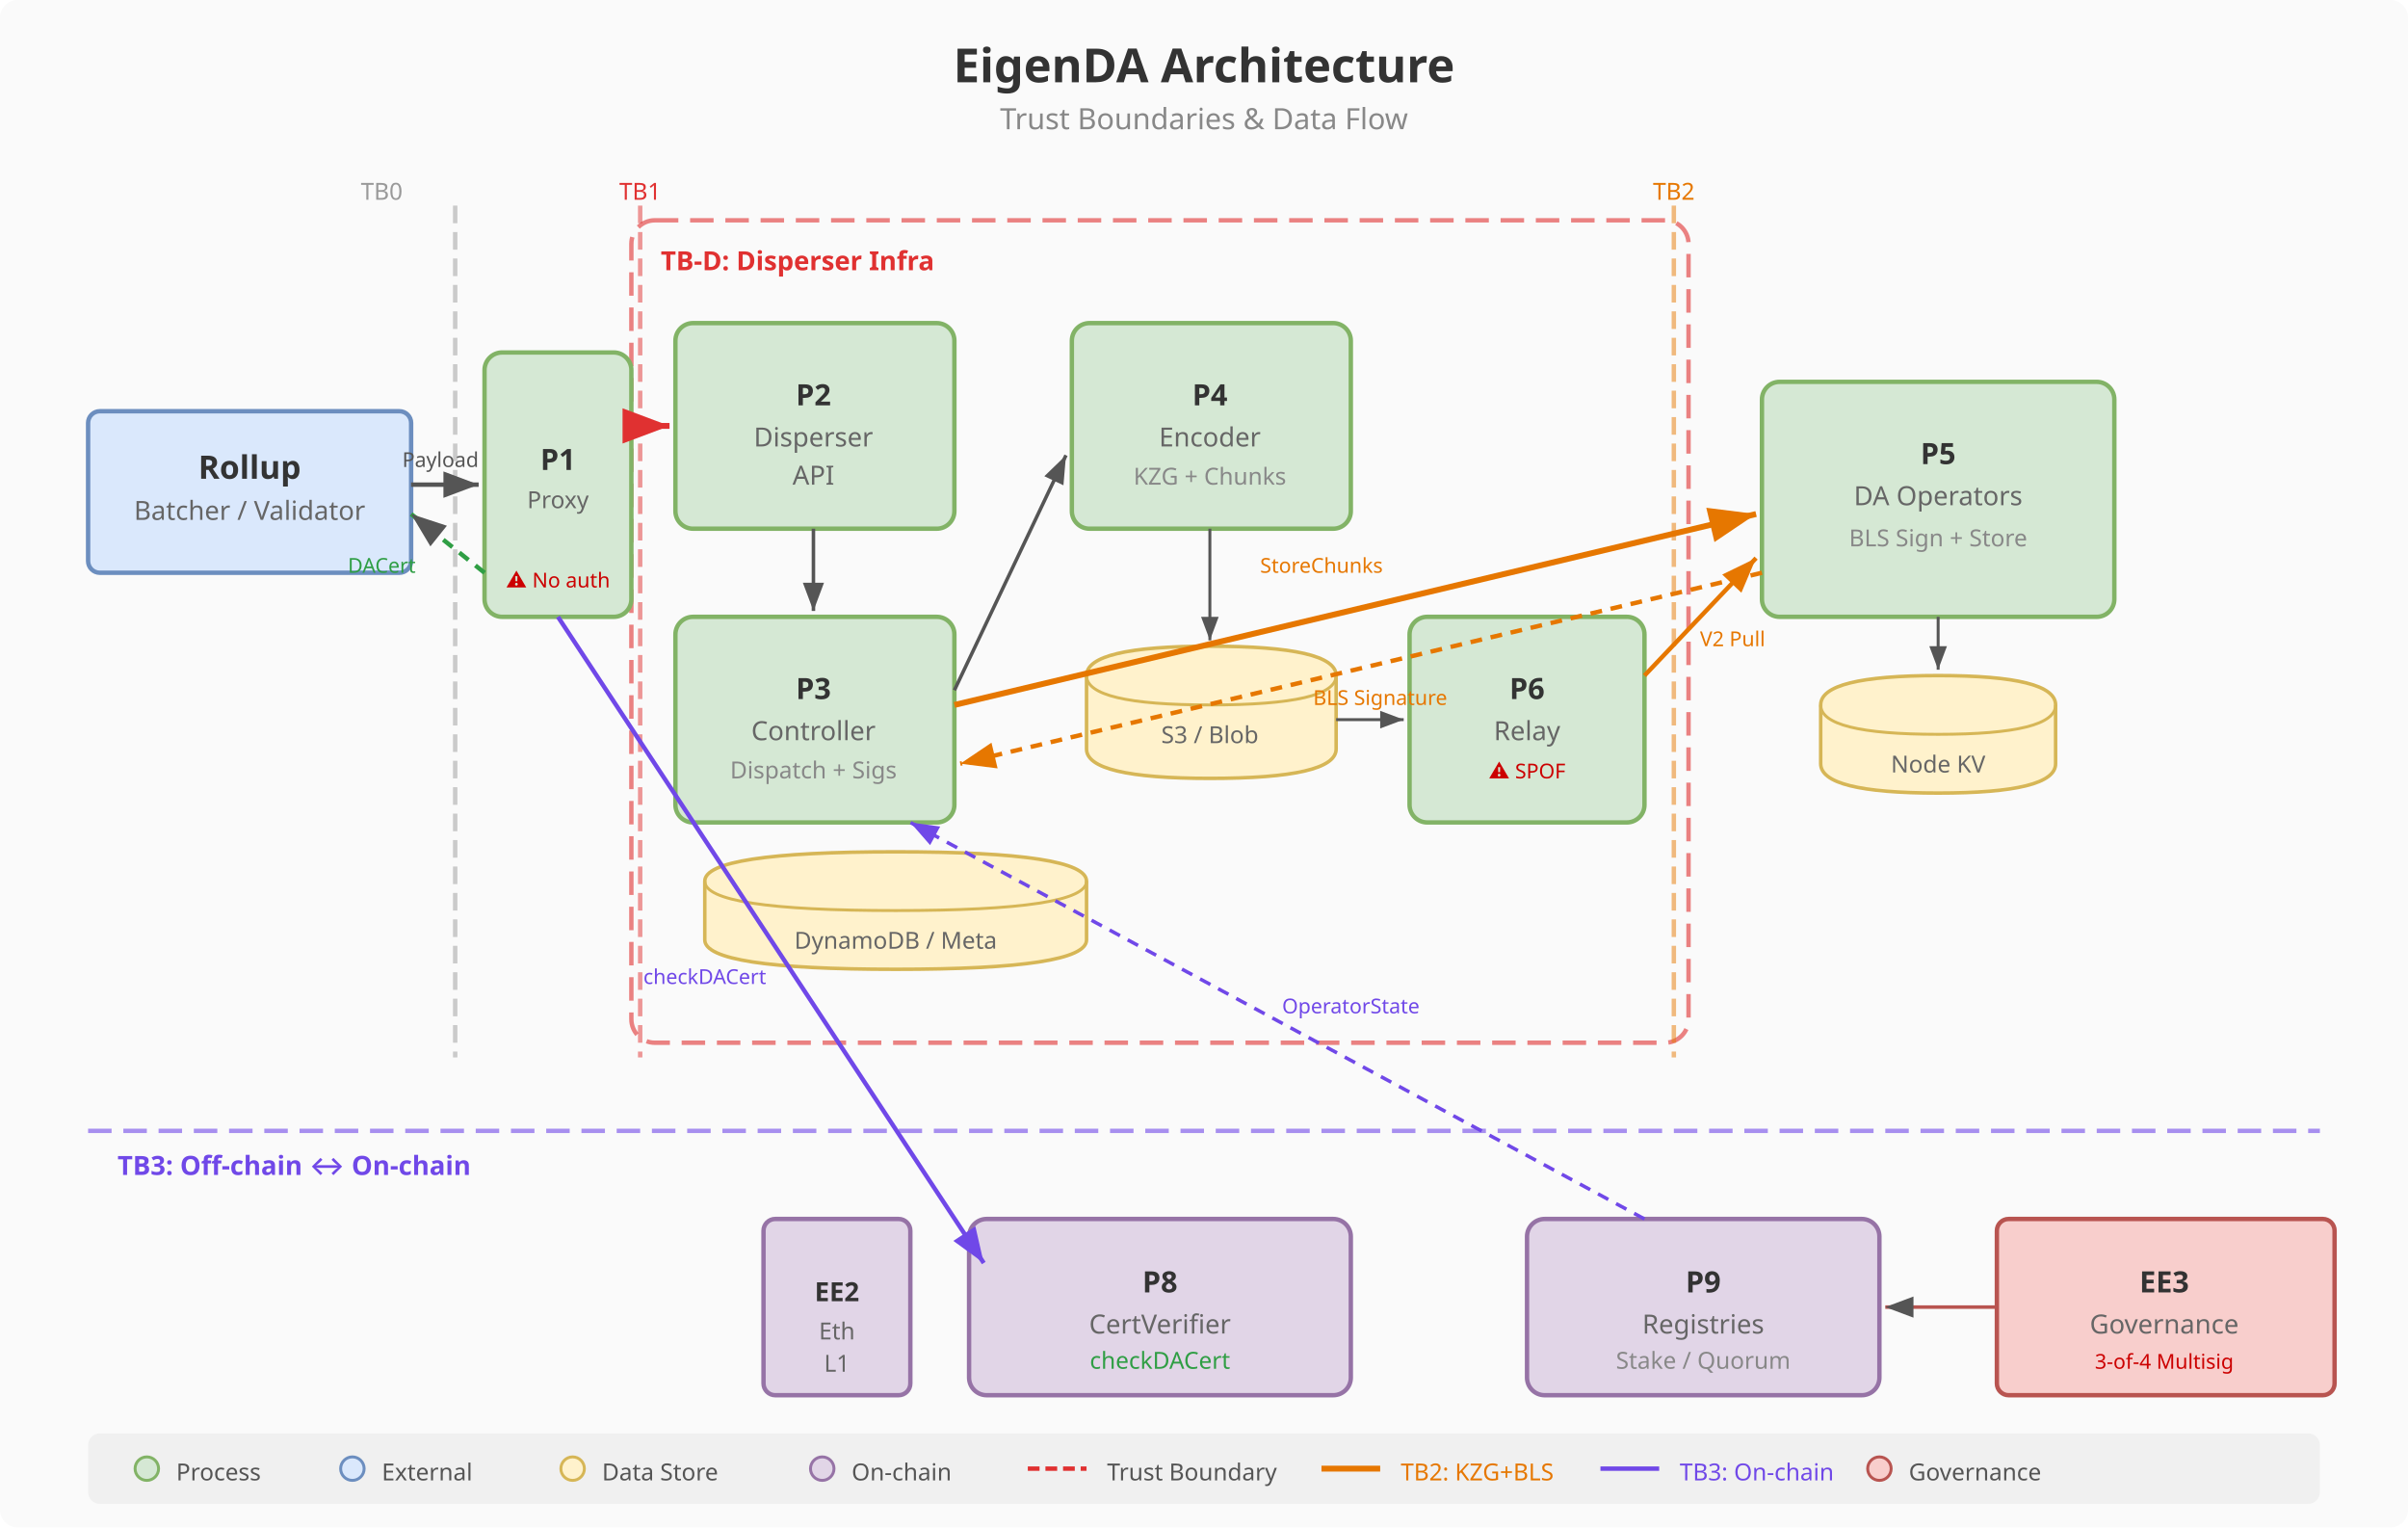
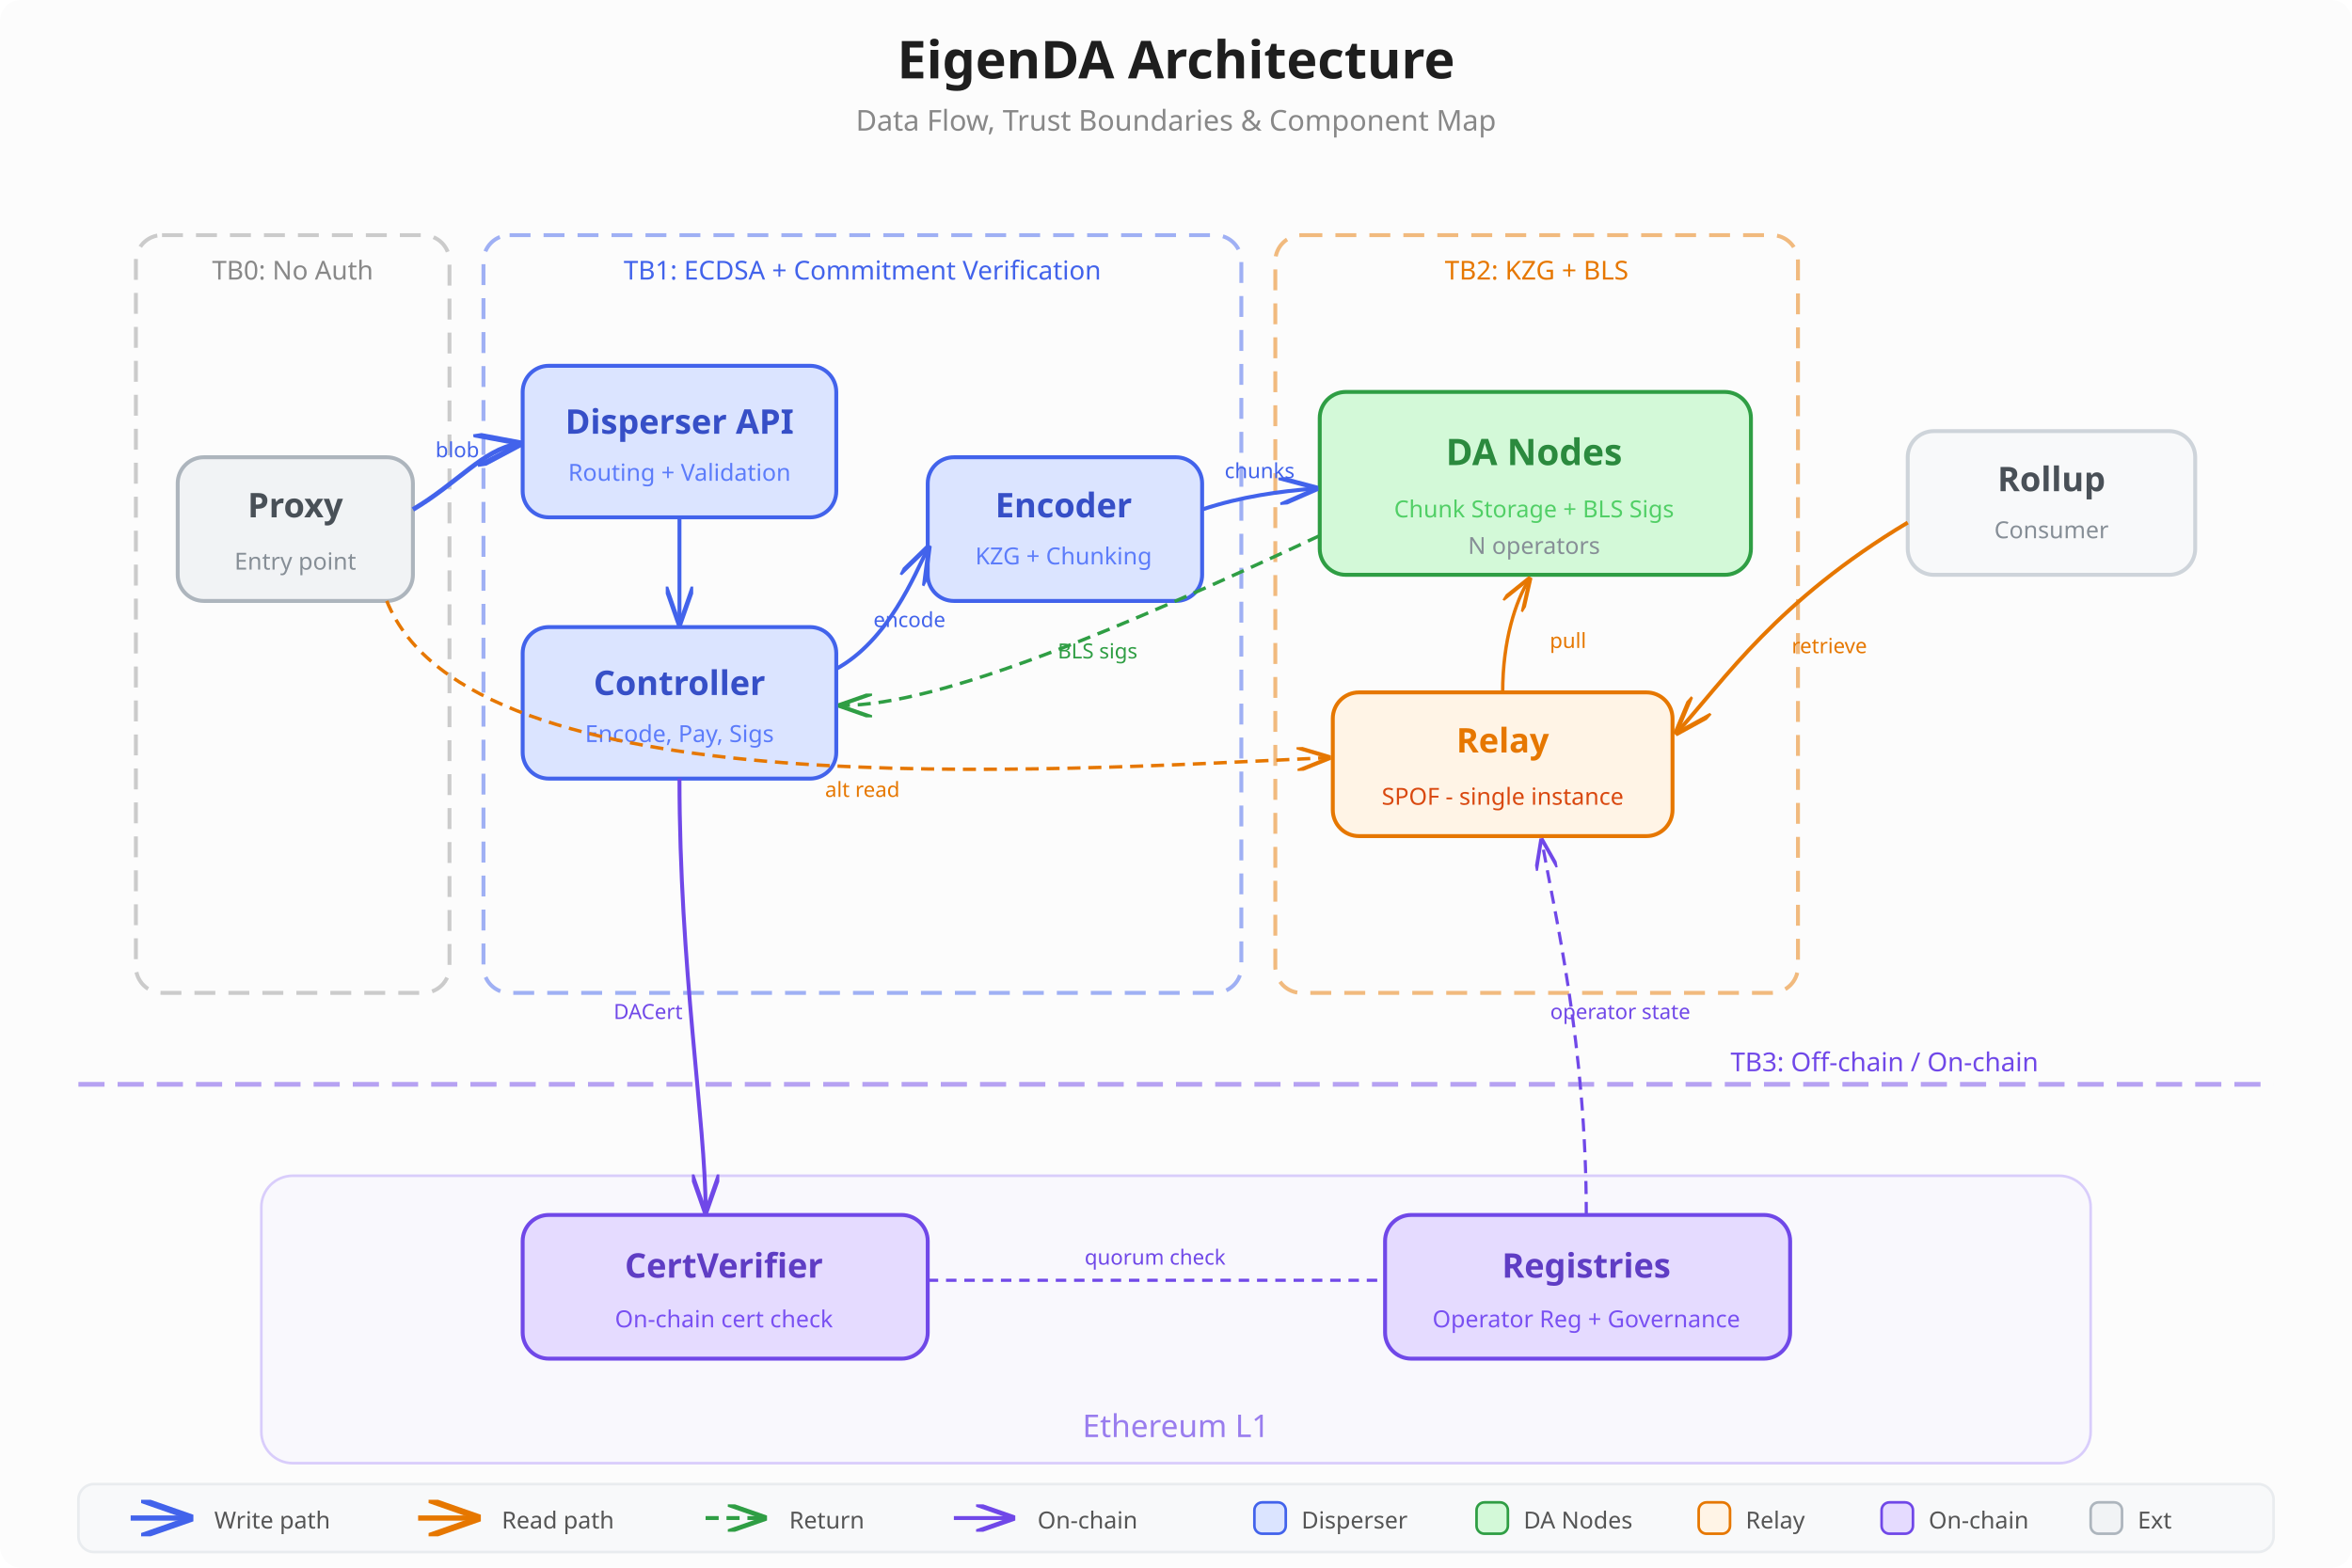
- <svg xmlns="http://www.w3.org/2000/svg" viewBox="0 0 820 520" width="820" height="520" font-family="'Segoe UI', system-ui, -apple-system, sans-serif" font-size="12">
+ <svg xmlns="http://www.w3.org/2000/svg" viewBox="0 0 900 600" width="900" height="600">
  <defs>
-     <marker id="arrow-e" markerWidth="8" markerHeight="6" refX="8" refY="3" orient="auto">
-       <path d="M0,0 L8,3 L0,6 Z" fill="#555" />
+     <marker id="arr" markerWidth="10" markerHeight="7" refX="9" refY="3.5" orient="auto">
+       <path d="M0,0 L10,3.5 L0,7" fill="none" stroke="#555" stroke-width="1.2" />
    </marker>
-     <marker id="arrow-red-e" markerWidth="8" markerHeight="6" refX="8" refY="3" orient="auto">
-       <path d="M0,0 L8,3 L0,6 Z" fill="#e03131" />
+     <marker id="arr-blue" markerWidth="10" markerHeight="7" refX="9" refY="3.5" orient="auto">
+       <path d="M0,0 L10,3.5 L0,7" fill="none" stroke="#4263eb" stroke-width="1.2" />
    </marker>
-     <marker id="arrow-purple-e" markerWidth="8" markerHeight="6" refX="8" refY="3" orient="auto">
-       <path d="M0,0 L8,3 L0,6 Z" fill="#7048e8" />
+     <marker id="arr-green" markerWidth="10" markerHeight="7" refX="9" refY="3.5" orient="auto">
+       <path d="M0,0 L10,3.5 L0,7" fill="none" stroke="#2f9e44" stroke-width="1.2" />
    </marker>
-     <marker id="arrow-orange-e" markerWidth="8" markerHeight="6" refX="8" refY="3" orient="auto">
-       <path d="M0,0 L8,3 L0,6 Z" fill="#e67700" />
+     <marker id="arr-orange" markerWidth="10" markerHeight="7" refX="9" refY="3.5" orient="auto">
+       <path d="M0,0 L10,3.5 L0,7" fill="none" stroke="#e67700" stroke-width="1.2" />
+     </marker>
+     <marker id="arr-purple" markerWidth="10" markerHeight="7" refX="9" refY="3.5" orient="auto">
+       <path d="M0,0 L10,3.5 L0,7" fill="none" stroke="#7048e8" stroke-width="1.2" />
    </marker>
  </defs>
-   <rect width="820" height="520" fill="#fafafa" rx="6" />
-   <text x="410" y="28" text-anchor="middle" font-size="16" font-weight="bold" fill="#333">EigenDA Architecture</text>
-   <text x="410" y="44" text-anchor="middle" font-size="10" fill="#888">Trust Boundaries &amp; Data Flow</text>
-   <rect x="215" y="75" width="360" height="280" rx="8" fill="none" stroke="#e03131" stroke-width="1.5" stroke-dasharray="8,4" opacity="0.6" />
-   <text x="225" y="92" font-size="9" fill="#e03131" font-weight="600">TB-D: Disperser Infra</text>
-   <line x1="30" y1="385" x2="790" y2="385" stroke="#7048e8" stroke-width="1.5" stroke-dasharray="8,4" opacity="0.6" />
-   <text x="40" y="400" font-size="9" fill="#7048e8" font-weight="600">TB3: Off-chain ↔ On-chain</text>
-   <line x1="155" y1="70" x2="155" y2="360" stroke="#999" stroke-width="1.5" stroke-dasharray="6,3" opacity="0.5" />
-   <text x="130" y="68" font-size="8" fill="#999" text-anchor="middle">TB0</text>
-   <line x1="218" y1="70" x2="218" y2="360" stroke="#e03131" stroke-width="1.5" stroke-dasharray="6,3" opacity="0.5" />
-   <text x="218" y="68" font-size="8" fill="#e03131" text-anchor="middle">TB1</text>
-   <line x1="570" y1="70" x2="570" y2="360" stroke="#e67700" stroke-width="1.5" stroke-dasharray="6,3" opacity="0.5" />
-   <text x="570" y="68" font-size="8" fill="#e67700" text-anchor="middle">TB2</text>
-   <rect x="30" y="140" width="110" height="55" rx="4" fill="#dae8fc" stroke="#6c8ebf" stroke-width="1.5" />
-   <text x="85" y="163" text-anchor="middle" font-size="11" font-weight="600" fill="#333">Rollup</text>
-   <text x="85" y="177" text-anchor="middle" font-size="9" fill="#666">Batcher / Validator</text>
-   <rect x="165" y="120" width="50" height="90" rx="6" fill="#d5e8d4" stroke="#82b366" stroke-width="1.5" />
-   <text x="190" y="160" text-anchor="middle" font-size="10" font-weight="600" fill="#333">P1</text>
-   <text x="190" y="173" text-anchor="middle" font-size="8" fill="#666">Proxy</text>
-   <text x="190" y="200" text-anchor="middle" font-size="7" fill="#c00">⚠ No auth</text>
-   <rect x="230" y="110" width="95" height="70" rx="6" fill="#d5e8d4" stroke="#82b366" stroke-width="1.5" />
-   <text x="277" y="138" text-anchor="middle" font-size="10" font-weight="600" fill="#333">P2</text>
-   <text x="277" y="152" text-anchor="middle" font-size="9" fill="#666">Disperser</text>
-   <text x="277" y="165" text-anchor="middle" font-size="9" fill="#666">API</text>
-   <rect x="230" y="210" width="95" height="70" rx="6" fill="#d5e8d4" stroke="#82b366" stroke-width="1.5" />
-   <text x="277" y="238" text-anchor="middle" font-size="10" font-weight="600" fill="#333">P3</text>
-   <text x="277" y="252" text-anchor="middle" font-size="9" fill="#666">Controller</text>
-   <text x="277" y="265" text-anchor="middle" font-size="8" fill="#888">Dispatch + Sigs</text>
-   <rect x="365" y="110" width="95" height="70" rx="6" fill="#d5e8d4" stroke="#82b366" stroke-width="1.5" />
-   <text x="412" y="138" text-anchor="middle" font-size="10" font-weight="600" fill="#333">P4</text>
-   <text x="412" y="152" text-anchor="middle" font-size="9" fill="#666">Encoder</text>
-   <text x="412" y="165" text-anchor="middle" font-size="8" fill="#888">KZG + Chunks</text>
-   <path d="M370,230 Q370,220 412,220 Q455,220 455,230 L455,255 Q455,265 412,265 Q370,265 370,255 Z" fill="#fff2cc" stroke="#d6b656" stroke-width="1.2" />
-   <path d="M370,230 Q370,240 412,240 Q455,240 455,230" fill="none" stroke="#d6b656" stroke-width="1" />
-   <text x="412" y="253" text-anchor="middle" font-size="8" fill="#666">S3 / Blob</text>
-   <rect x="480" y="210" width="80" height="70" rx="6" fill="#d5e8d4" stroke="#82b366" stroke-width="1.5" />
-   <text x="520" y="238" text-anchor="middle" font-size="10" font-weight="600" fill="#333">P6</text>
-   <text x="520" y="252" text-anchor="middle" font-size="9" fill="#666">Relay</text>
-   <text x="520" y="265" text-anchor="middle" font-size="7" fill="#c00">⚠ SPOF</text>
-   <rect x="600" y="130" width="120" height="80" rx="6" fill="#d5e8d4" stroke="#82b366" stroke-width="1.5" />
-   <text x="660" y="158" text-anchor="middle" font-size="10" font-weight="600" fill="#333">P5</text>
-   <text x="660" y="172" text-anchor="middle" font-size="9" fill="#666">DA Operators</text>
-   <text x="660" y="186" text-anchor="middle" font-size="8" fill="#888">BLS Sign + Store</text>
-   <path d="M620,240 Q620,230 660,230 Q700,230 700,240 L700,260 Q700,270 660,270 Q620,270 620,260 Z" fill="#fff2cc" stroke="#d6b656" stroke-width="1.2" />
-   <path d="M620,240 Q620,250 660,250 Q700,250 700,240" fill="none" stroke="#d6b656" stroke-width="1" />
-   <text x="660" y="263" text-anchor="middle" font-size="8" fill="#666">Node KV</text>
-   <path d="M240,300 Q240,290 305,290 Q370,290 370,300 L370,320 Q370,330 305,330 Q240,330 240,320 Z" fill="#fff2cc" stroke="#d6b656" stroke-width="1.2" />
-   <path d="M240,300 Q240,310 305,310 Q370,310 370,300" fill="none" stroke="#d6b656" stroke-width="1" />
-   <text x="305" y="323" text-anchor="middle" font-size="8" fill="#666">DynamoDB / Meta</text>
-   <rect x="330" y="415" width="130" height="60" rx="6" fill="#e1d5e7" stroke="#9673a6" stroke-width="1.5" />
-   <text x="395" y="440" text-anchor="middle" font-size="10" font-weight="600" fill="#333">P8</text>
-   <text x="395" y="454" text-anchor="middle" font-size="9" fill="#666">CertVerifier</text>
-   <text x="395" y="466" text-anchor="middle" font-size="8" fill="#2f9e44">checkDACert</text>
-   <rect x="520" y="415" width="120" height="60" rx="6" fill="#e1d5e7" stroke="#9673a6" stroke-width="1.5" />
-   <text x="580" y="440" text-anchor="middle" font-size="10" font-weight="600" fill="#333">P9</text>
-   <text x="580" y="454" text-anchor="middle" font-size="9" fill="#666">Registries</text>
-   <text x="580" y="466" text-anchor="middle" font-size="8" fill="#888">Stake / Quorum</text>
-   <rect x="260" y="415" width="50" height="60" rx="4" fill="#e1d5e7" stroke="#9673a6" stroke-width="1.5" />
-   <text x="285" y="443" text-anchor="middle" font-size="9" font-weight="600" fill="#333">EE2</text>
-   <text x="285" y="456" text-anchor="middle" font-size="8" fill="#666">Eth</text>
-   <text x="285" y="467" text-anchor="middle" font-size="8" fill="#666">L1</text>
-   <rect x="680" y="415" width="115" height="60" rx="4" fill="#f8cecc" stroke="#b85450" stroke-width="1.5" />
-   <text x="737" y="440" text-anchor="middle" font-size="10" font-weight="600" fill="#333">EE3</text>
-   <text x="737" y="454" text-anchor="middle" font-size="9" fill="#666">Governance</text>
-   <text x="737" y="466" text-anchor="middle" font-size="7" fill="#c00">3-of-4 Multisig</text>
-   <line x1="140" y1="165" x2="163" y2="165" stroke="#555" stroke-width="1.5" marker-end="url(#arrow-e)" />
-   <text x="150" y="159" text-anchor="middle" font-size="7" fill="#555">Payload</text>
-   <line x1="215" y1="145" x2="228" y2="145" stroke="#e03131" stroke-width="2" marker-end="url(#arrow-red-e)" />
-   <line x1="277" y1="180" x2="277" y2="208" stroke="#555" stroke-width="1.2" marker-end="url(#arrow-e)" />
-   <line x1="325" y1="235" x2="363" y2="155" stroke="#555" stroke-width="1.2" marker-end="url(#arrow-e)" />
-   <line x1="412" y1="180" x2="412" y2="218" stroke="#555" stroke-width="1" marker-end="url(#arrow-e)" />
-   <line x1="455" y1="245" x2="478" y2="245" stroke="#555" stroke-width="1" marker-end="url(#arrow-e)" />
-   <line x1="325" y1="240" x2="598" y2="175" stroke="#e67700" stroke-width="2" marker-end="url(#arrow-orange-e)" />
-   <text x="450" y="195" text-anchor="middle" font-size="7" fill="#e67700">StoreChunks</text>
-   <line x1="600" y1="195" x2="327" y2="260" stroke="#e67700" stroke-width="1.5" stroke-dasharray="4,3" marker-end="url(#arrow-orange-e)" />
-   <text x="470" y="240" text-anchor="middle" font-size="7" fill="#e67700">BLS Signature</text>
-   <line x1="660" y1="210" x2="660" y2="228" stroke="#555" stroke-width="1" marker-end="url(#arrow-e)" />
-   <line x1="560" y1="230" x2="598" y2="190" stroke="#e67700" stroke-width="1.5" marker-end="url(#arrow-orange-e)" />
-   <text x="590" y="220" text-anchor="middle" font-size="7" fill="#e67700">V2 Pull</text>
-   <line x1="190" y1="210" x2="335" y2="430" stroke="#7048e8" stroke-width="1.5" marker-end="url(#arrow-purple-e)" />
-   <text x="240" y="335" text-anchor="middle" font-size="7" fill="#7048e8">checkDACert</text>
-   <line x1="560" y1="415" x2="310" y2="280" stroke="#7048e8" stroke-width="1.2" stroke-dasharray="4,3" marker-end="url(#arrow-purple-e)" />
-   <text x="460" y="345" text-anchor="middle" font-size="7" fill="#7048e8">OperatorState</text>
-   <line x1="680" y1="445" x2="642" y2="445" stroke="#b85450" stroke-width="1.2" marker-end="url(#arrow-e)" />
-   <line x1="165" y1="195" x2="140" y2="175" stroke="#2f9e44" stroke-width="1.5" stroke-dasharray="4,3" marker-end="url(#arrow-e)" />
-   <text x="130" y="195" text-anchor="middle" font-size="7" fill="#2f9e44">DACert</text>
-   <rect x="30" y="488" width="760" height="24" rx="4" fill="#f0f0f0" stroke="none" />
-   <circle cx="50" cy="500" r="4" fill="#d5e8d4" stroke="#82b366" />
-   <text x="60" y="504" font-size="8" fill="#555">Process</text>
-   <circle cx="120" cy="500" r="4" fill="#dae8fc" stroke="#6c8ebf" />
-   <text x="130" y="504" font-size="8" fill="#555">External</text>
-   <circle cx="195" cy="500" r="4" fill="#fff2cc" stroke="#d6b656" />
-   <text x="205" y="504" font-size="8" fill="#555">Data Store</text>
-   <circle cx="280" cy="500" r="4" fill="#e1d5e7" stroke="#9673a6" />
-   <text x="290" y="504" font-size="8" fill="#555">On-chain</text>
-   <line x1="350" y1="500" x2="370" y2="500" stroke="#e03131" stroke-width="1.5" stroke-dasharray="4,2" />
-   <text x="377" y="504" font-size="8" fill="#555">Trust Boundary</text>
-   <line x1="450" y1="500" x2="470" y2="500" stroke="#e67700" stroke-width="2" />
-   <text x="477" y="504" font-size="8" fill="#e67700">TB2: KZG+BLS</text>
-   <line x1="545" y1="500" x2="565" y2="500" stroke="#7048e8" stroke-width="1.5" />
-   <text x="572" y="504" font-size="8" fill="#7048e8">TB3: On-chain</text>
-   <circle cx="640" cy="500" r="4" fill="#f8cecc" stroke="#b85450" />
-   <text x="650" y="504" font-size="8" fill="#555">Governance</text>
+   <rect width="900" height="600" fill="#fcfcfc" rx="8" />
+   <text x="450" y="30" text-anchor="middle" font-family="Virgil, Segoe UI Emoji, Noto Color Emoji" font-size="20" font-weight="bold" fill="#1e1e1e">EigenDA Architecture</text>
+   <text x="450" y="50" text-anchor="middle" font-family="Virgil, Segoe UI Emoji, Noto Color Emoji" font-size="11" fill="#888">Data Flow, Trust Boundaries &amp; Component Map</text>
+   <rect x="52" y="90" width="120" height="290" rx="10" fill="none" stroke="#aaa" stroke-width="1.5" stroke-dasharray="8,5" opacity="0.6" />
+   <text x="112" y="107" text-anchor="middle" font-family="Virgil, Segoe UI Emoji, Noto Color Emoji" font-size="10" fill="#888">TB0: No Auth</text>
+   <rect x="185" y="90" width="290" height="290" rx="10" fill="none" stroke="#4263eb" stroke-width="1.5" stroke-dasharray="8,5" opacity="0.5" />
+   <text x="330" y="107" text-anchor="middle" font-family="Virgil, Segoe UI Emoji, Noto Color Emoji" font-size="10" fill="#4263eb">TB1: ECDSA + Commitment Verification</text>
+   <rect x="488" y="90" width="200" height="290" rx="10" fill="none" stroke="#e67700" stroke-width="1.5" stroke-dasharray="8,5" opacity="0.5" />
+   <text x="588" y="107" text-anchor="middle" font-family="Virgil, Segoe UI Emoji, Noto Color Emoji" font-size="10" fill="#e67700">TB2: KZG + BLS</text>
+   <line x1="30" y1="415" x2="870" y2="415" stroke="#7048e8" stroke-width="1.8" stroke-dasharray="10,5" opacity="0.5" />
+   <text x="780" y="410" text-anchor="end" font-family="Virgil, Segoe UI Emoji, Noto Color Emoji" font-size="10" fill="#7048e8">TB3: Off-chain / On-chain</text>
+   <rect x="68" y="175" width="90" height="55" rx="10" fill="#f1f3f5" stroke="#adb5bd" stroke-width="1.5" />
+   <text x="113" y="198" text-anchor="middle" font-family="Virgil, Segoe UI Emoji, Noto Color Emoji" font-size="13" font-weight="bold" fill="#495057">Proxy</text>
+   <text x="113" y="218" text-anchor="middle" font-family="Virgil, Segoe UI Emoji, Noto Color Emoji" font-size="9" fill="#868e96">Entry point</text>
+   <rect x="200" y="140" width="120" height="58" rx="10" fill="#dbe4ff" stroke="#4263eb" stroke-width="1.5" />
+   <text x="260" y="166" text-anchor="middle" font-family="Virgil, Segoe UI Emoji, Noto Color Emoji" font-size="13" font-weight="bold" fill="#364fc7">Disperser API</text>
+   <text x="260" y="184" text-anchor="middle" font-family="Virgil, Segoe UI Emoji, Noto Color Emoji" font-size="9" fill="#5c7cfa">Routing + Validation</text>
+   <rect x="200" y="240" width="120" height="58" rx="10" fill="#dbe4ff" stroke="#4263eb" stroke-width="1.5" />
+   <text x="260" y="266" text-anchor="middle" font-family="Virgil, Segoe UI Emoji, Noto Color Emoji" font-size="13" font-weight="bold" fill="#364fc7">Controller</text>
+   <text x="260" y="284" text-anchor="middle" font-family="Virgil, Segoe UI Emoji, Noto Color Emoji" font-size="9" fill="#5c7cfa">Encode, Pay, Sigs</text>
+   <rect x="355" y="175" width="105" height="55" rx="10" fill="#dbe4ff" stroke="#4263eb" stroke-width="1.5" />
+   <text x="407" y="198" text-anchor="middle" font-family="Virgil, Segoe UI Emoji, Noto Color Emoji" font-size="13" font-weight="bold" fill="#364fc7">Encoder</text>
+   <text x="407" y="216" text-anchor="middle" font-family="Virgil, Segoe UI Emoji, Noto Color Emoji" font-size="9" fill="#5c7cfa">KZG + Chunking</text>
+   <rect x="505" y="150" width="165" height="70" rx="10" fill="#d3f9d8" stroke="#2f9e44" stroke-width="1.5" />
+   <text x="587" y="178" text-anchor="middle" font-family="Virgil, Segoe UI Emoji, Noto Color Emoji" font-size="14" font-weight="bold" fill="#2b8a3e">DA Nodes</text>
+   <text x="587" y="198" text-anchor="middle" font-family="Virgil, Segoe UI Emoji, Noto Color Emoji" font-size="9" fill="#51cf66">Chunk Storage + BLS Sigs</text>
+   <text x="587" y="212" text-anchor="middle" font-family="Virgil, Segoe UI Emoji, Noto Color Emoji" font-size="9" fill="#868e96">N operators</text>
+   <rect x="510" y="265" width="130" height="55" rx="10" fill="#fff4e6" stroke="#e67700" stroke-width="1.5" />
+   <text x="575" y="288" text-anchor="middle" font-family="Virgil, Segoe UI Emoji, Noto Color Emoji" font-size="13" font-weight="bold" fill="#e67700">Relay</text>
+   <text x="575" y="308" text-anchor="middle" font-family="Virgil, Segoe UI Emoji, Noto Color Emoji" font-size="9" fill="#d9480f">SPOF - single instance</text>
+   <rect x="730" y="165" width="110" height="55" rx="10" fill="#f8f9fa" stroke="#ced4da" stroke-width="1.5" />
+   <text x="785" y="188" text-anchor="middle" font-family="Virgil, Segoe UI Emoji, Noto Color Emoji" font-size="13" font-weight="bold" fill="#495057">Rollup</text>
+   <text x="785" y="206" text-anchor="middle" font-family="Virgil, Segoe UI Emoji, Noto Color Emoji" font-size="9" fill="#868e96">Consumer</text>
+   <rect x="100" y="450" width="700" height="110" rx="12" fill="#f3f0ff" stroke="#9775fa" stroke-width="1" opacity="0.35" />
+   <text x="450" y="550" text-anchor="middle" font-family="Virgil, Segoe UI Emoji, Noto Color Emoji" font-size="12" fill="#7048e8" opacity="0.7">Ethereum L1</text>
+   <rect x="200" y="465" width="155" height="55" rx="10" fill="#e5dbff" stroke="#7048e8" stroke-width="1.5" />
+   <text x="277" y="489" text-anchor="middle" font-family="Virgil, Segoe UI Emoji, Noto Color Emoji" font-size="13" font-weight="bold" fill="#5f3dc4">CertVerifier</text>
+   <text x="277" y="508" text-anchor="middle" font-family="Virgil, Segoe UI Emoji, Noto Color Emoji" font-size="9" fill="#7950f2">On-chain cert check</text>
+   <rect x="530" y="465" width="155" height="55" rx="10" fill="#e5dbff" stroke="#7048e8" stroke-width="1.5" />
+   <text x="607" y="489" text-anchor="middle" font-family="Virgil, Segoe UI Emoji, Noto Color Emoji" font-size="13" font-weight="bold" fill="#5f3dc4">Registries</text>
+   <text x="607" y="508" text-anchor="middle" font-family="Virgil, Segoe UI Emoji, Noto Color Emoji" font-size="9" fill="#7950f2">Operator Reg + Governance</text>
+   <path d="M158,195 C175,185 185,172 198,170" fill="none" stroke="#4263eb" stroke-width="1.8" marker-end="url(#arr-blue)" />
+   <text x="175" y="175" text-anchor="middle" font-family="Virgil, Segoe UI Emoji, Noto Color Emoji" font-size="8" fill="#4263eb">blob</text>
+   <line x1="260" y1="198" x2="260" y2="238" stroke="#4263eb" stroke-width="1.5" marker-end="url(#arr-blue)" />
+   <path d="M320,256 C340,245 350,220 355,210" fill="none" stroke="#4263eb" stroke-width="1.5" marker-end="url(#arr-blue)" />
+   <text x="348" y="240" text-anchor="middle" font-family="Virgil, Segoe UI Emoji, Noto Color Emoji" font-size="8" fill="#4263eb">encode</text>
+   <path d="M460,195 C475,190 490,188 503,187" fill="none" stroke="#4263eb" stroke-width="1.5" marker-end="url(#arr-blue)" />
+   <text x="482" y="183" text-anchor="middle" font-family="Virgil, Segoe UI Emoji, Noto Color Emoji" font-size="8" fill="#4263eb">chunks</text>
+   <path d="M505,205 C430,240 360,270 322,270" fill="none" stroke="#2f9e44" stroke-width="1.3" stroke-dasharray="5,3" marker-end="url(#arr-green)" />
+   <text x="420" y="252" text-anchor="middle" font-family="Virgil, Segoe UI Emoji, Noto Color Emoji" font-size="8" fill="#2f9e44">BLS sigs</text>
+   <path d="M260,298 C260,370 270,430 270,463" fill="none" stroke="#7048e8" stroke-width="1.5" marker-end="url(#arr-purple)" />
+   <text x="248" y="390" text-anchor="middle" font-family="Virgil, Segoe UI Emoji, Noto Color Emoji" font-size="8" fill="#7048e8">DACert</text>
+   <path d="M730,200 C680,230 660,260 642,280" fill="none" stroke="#e67700" stroke-width="1.5" marker-end="url(#arr-orange)" />
+   <text x="700" y="250" text-anchor="middle" font-family="Virgil, Segoe UI Emoji, Noto Color Emoji" font-size="8" fill="#e67700">retrieve</text>
+   <path d="M575,265 C575,245 580,230 585,222" fill="none" stroke="#e67700" stroke-width="1.3" marker-end="url(#arr-orange)" />
+   <text x="600" y="248" text-anchor="middle" font-family="Virgil, Segoe UI Emoji, Noto Color Emoji" font-size="8" fill="#e67700">pull</text>
+   <path d="M148,230 C180,310 400,295 508,290" fill="none" stroke="#e67700" stroke-width="1.3" stroke-dasharray="5,3" marker-end="url(#arr-orange)" />
+   <text x="330" y="305" text-anchor="middle" font-family="Virgil, Segoe UI Emoji, Noto Color Emoji" font-size="8" fill="#e67700">alt read</text>
+   <path d="M607,465 C607,400 595,350 590,322" fill="none" stroke="#7048e8" stroke-width="1.2" stroke-dasharray="5,3" marker-end="url(#arr-purple)" />
+   <text x="620" y="390" text-anchor="middle" font-family="Virgil, Segoe UI Emoji, Noto Color Emoji" font-size="8" fill="#7048e8">operator state</text>
+   <line x1="355" y1="490" x2="528" y2="490" stroke="#7048e8" stroke-width="1.2" stroke-dasharray="4,3" />
+   <text x="442" y="484" text-anchor="middle" font-family="Virgil, Segoe UI Emoji, Noto Color Emoji" font-size="8" fill="#7048e8">quorum check</text>
+   <rect x="30" y="568" width="840" height="26" rx="6" fill="#f8f9fa" stroke="#e9ecef" stroke-width="1" />
+   <line x1="50" y1="581" x2="72" y2="581" stroke="#4263eb" stroke-width="2" marker-end="url(#arr-blue)" />
+   <text x="82" y="585" font-family="Virgil, Segoe UI Emoji, Noto Color Emoji" font-size="9" fill="#555">Write path</text>
+   <line x1="160" y1="581" x2="182" y2="581" stroke="#e67700" stroke-width="2" marker-end="url(#arr-orange)" />
+   <text x="192" y="585" font-family="Virgil, Segoe UI Emoji, Noto Color Emoji" font-size="9" fill="#555">Read path</text>
+   <line x1="270" y1="581" x2="292" y2="581" stroke="#2f9e44" stroke-width="1.5" stroke-dasharray="5,3" marker-end="url(#arr-green)" />
+   <text x="302" y="585" font-family="Virgil, Segoe UI Emoji, Noto Color Emoji" font-size="9" fill="#555">Return</text>
+   <line x1="365" y1="581" x2="387" y2="581" stroke="#7048e8" stroke-width="1.5" marker-end="url(#arr-purple)" />
+   <text x="397" y="585" font-family="Virgil, Segoe UI Emoji, Noto Color Emoji" font-size="9" fill="#555">On-chain</text>
+   <rect x="480" y="575" width="12" height="12" rx="3" fill="#dbe4ff" stroke="#4263eb" stroke-width="1" />
+   <text x="498" y="585" font-family="Virgil, Segoe UI Emoji, Noto Color Emoji" font-size="9" fill="#555">Disperser</text>
+   <rect x="565" y="575" width="12" height="12" rx="3" fill="#d3f9d8" stroke="#2f9e44" stroke-width="1" />
+   <text x="583" y="585" font-family="Virgil, Segoe UI Emoji, Noto Color Emoji" font-size="9" fill="#555">DA Nodes</text>
+   <rect x="650" y="575" width="12" height="12" rx="3" fill="#fff4e6" stroke="#e67700" stroke-width="1" />
+   <text x="668" y="585" font-family="Virgil, Segoe UI Emoji, Noto Color Emoji" font-size="9" fill="#555">Relay</text>
+   <rect x="720" y="575" width="12" height="12" rx="3" fill="#e5dbff" stroke="#7048e8" stroke-width="1" />
+   <text x="738" y="585" font-family="Virgil, Segoe UI Emoji, Noto Color Emoji" font-size="9" fill="#555">On-chain</text>
+   <rect x="800" y="575" width="12" height="12" rx="3" fill="#f1f3f5" stroke="#adb5bd" stroke-width="1" />
+   <text x="818" y="585" font-family="Virgil, Segoe UI Emoji, Noto Color Emoji" font-size="9" fill="#555">Ext</text>
</svg>
